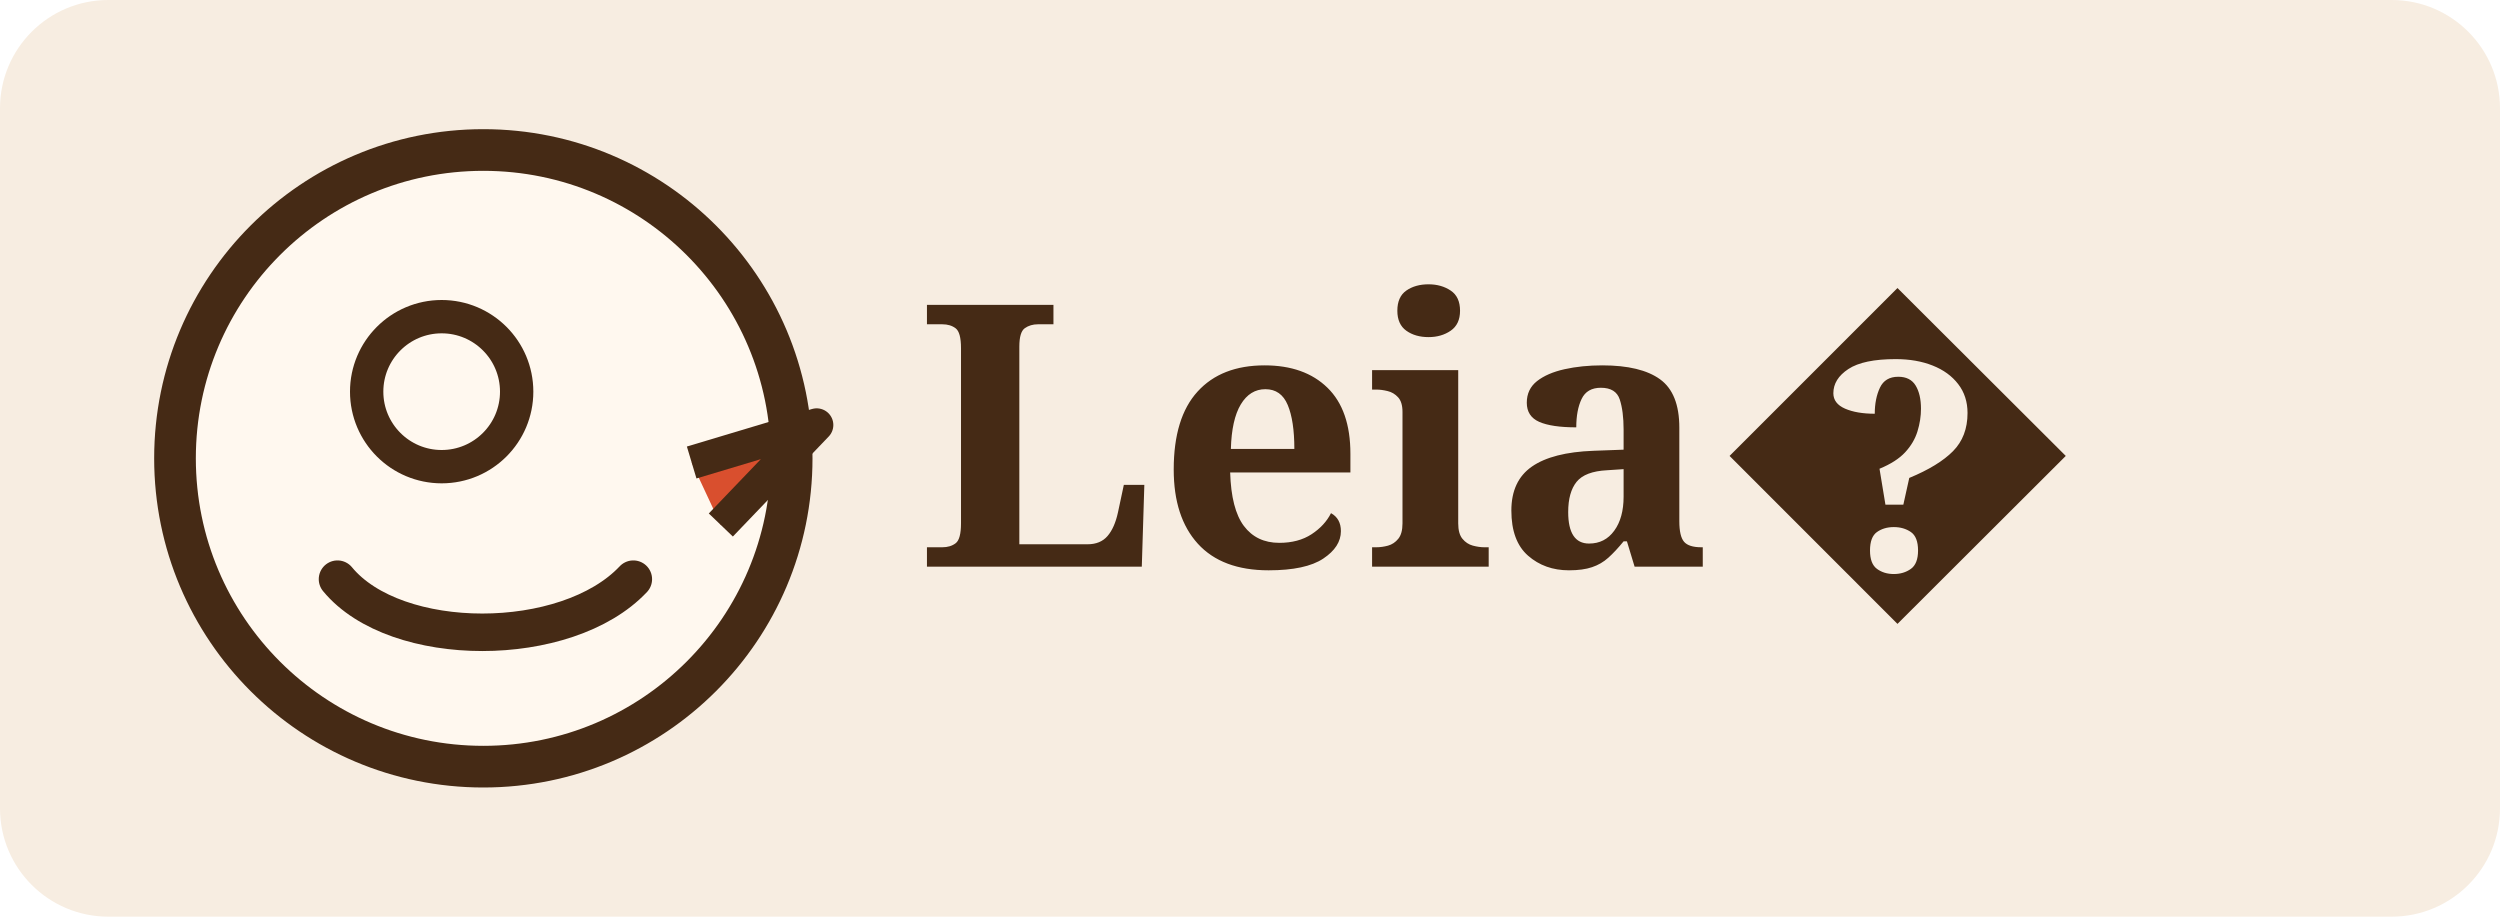
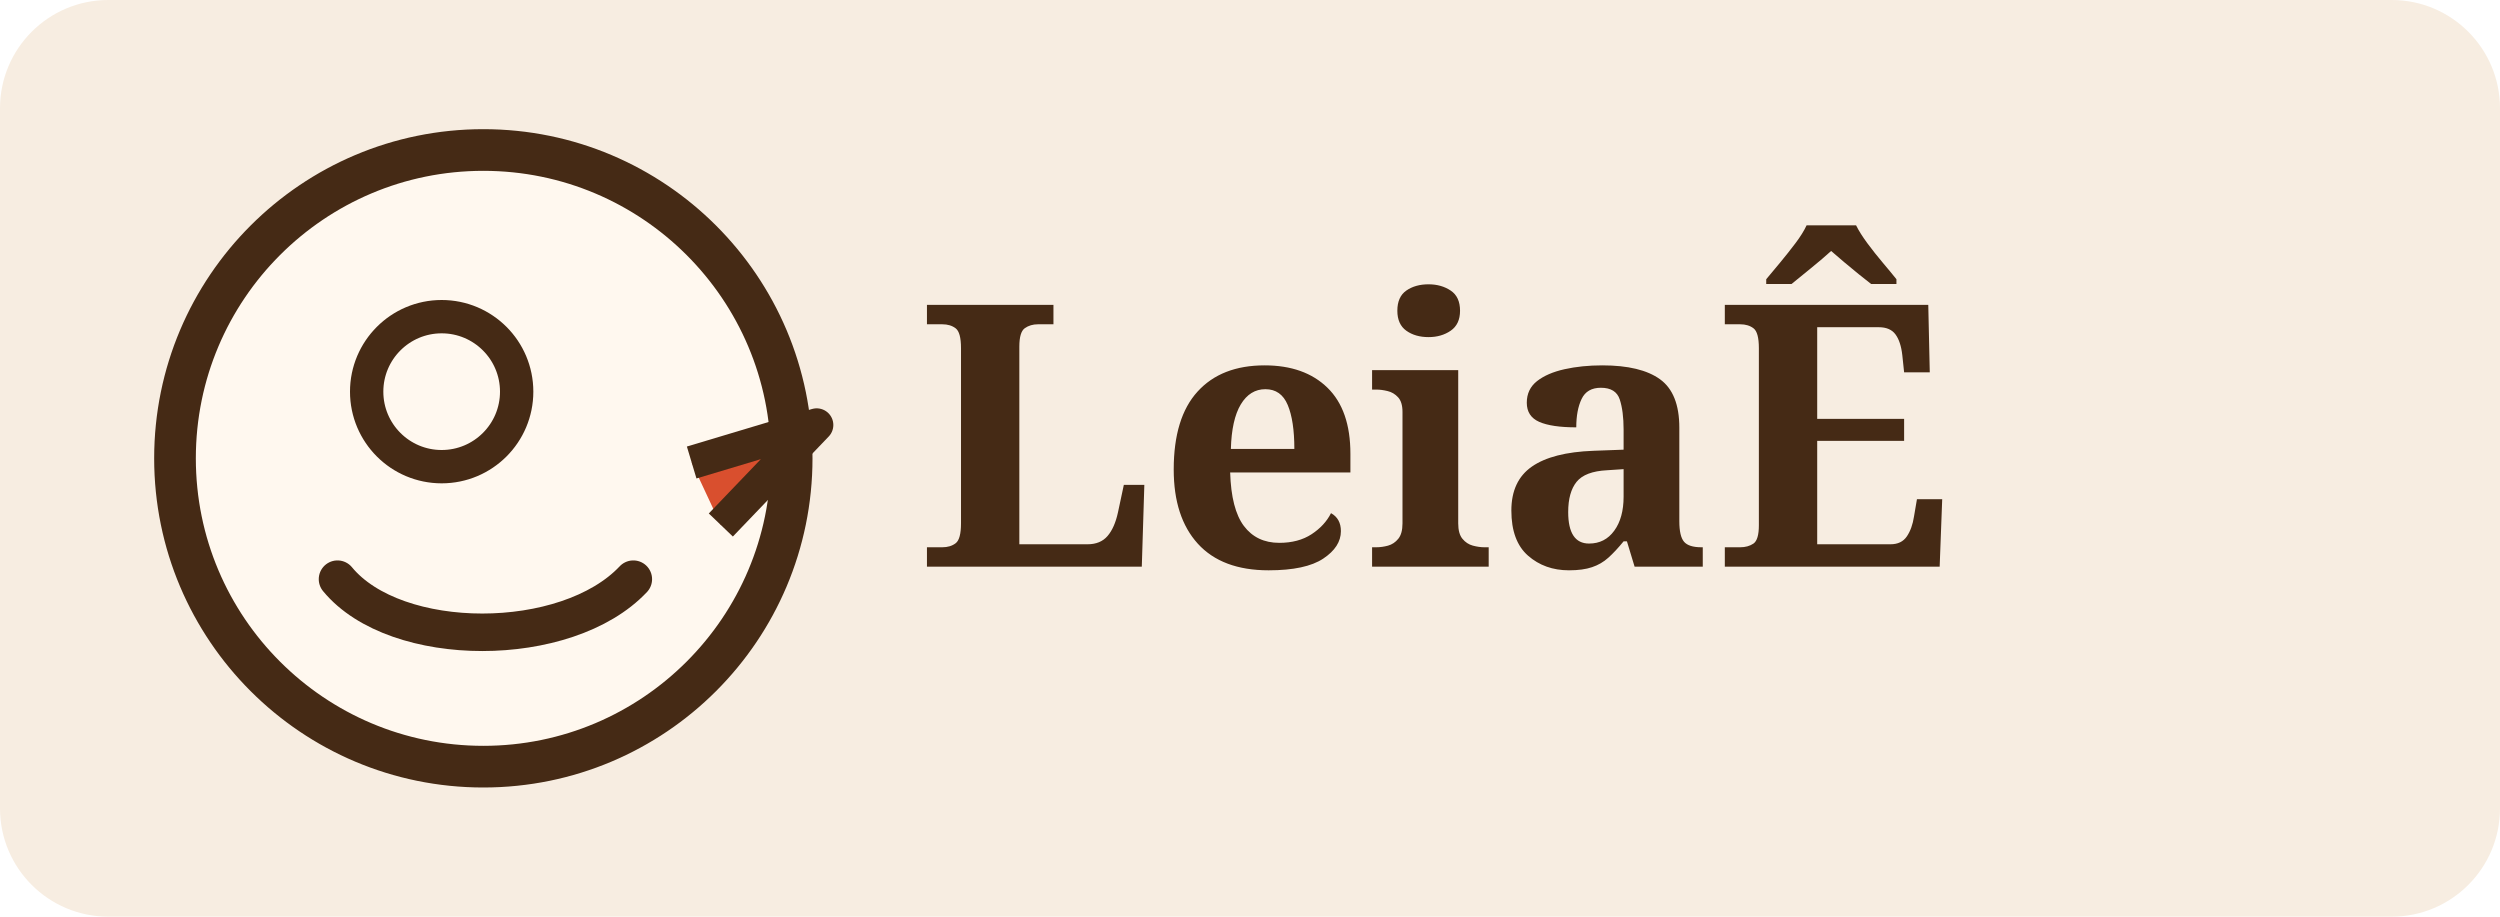
<svg xmlns="http://www.w3.org/2000/svg" width="600" height="220" viewBox="0 0 600 220" fill="none">
  <rect width="600" height="220" rx="26" fill="#F7EDE1" />
  <g transform="translate(36 30)">
    <circle cx="80" cy="80" r="74" fill="#FFF8EF" stroke="#452A15" stroke-width="10" />
    <circle cx="70" cy="64" r="18" stroke="#452A15" stroke-width="8" fill="none" />
    <path d="M45 109C59 126 100 126 116 109" stroke="#452A15" stroke-width="9" stroke-linecap="round" />
    <path d="M130 81L160 72L137 96" fill="#D94F2E" stroke="#452A15" stroke-width="8" stroke-linejoin="round" />
  </g>
-   <text x="220" y="136" fill="#452A15" font-size="88" font-family="Georgia, serif" font-weight="700">Leia�</text>
+   <text x="220" y="136" fill="#452A15" font-size="88" font-family="Georgia, serif" font-weight="700">LeiaÊ</text>
</svg>
